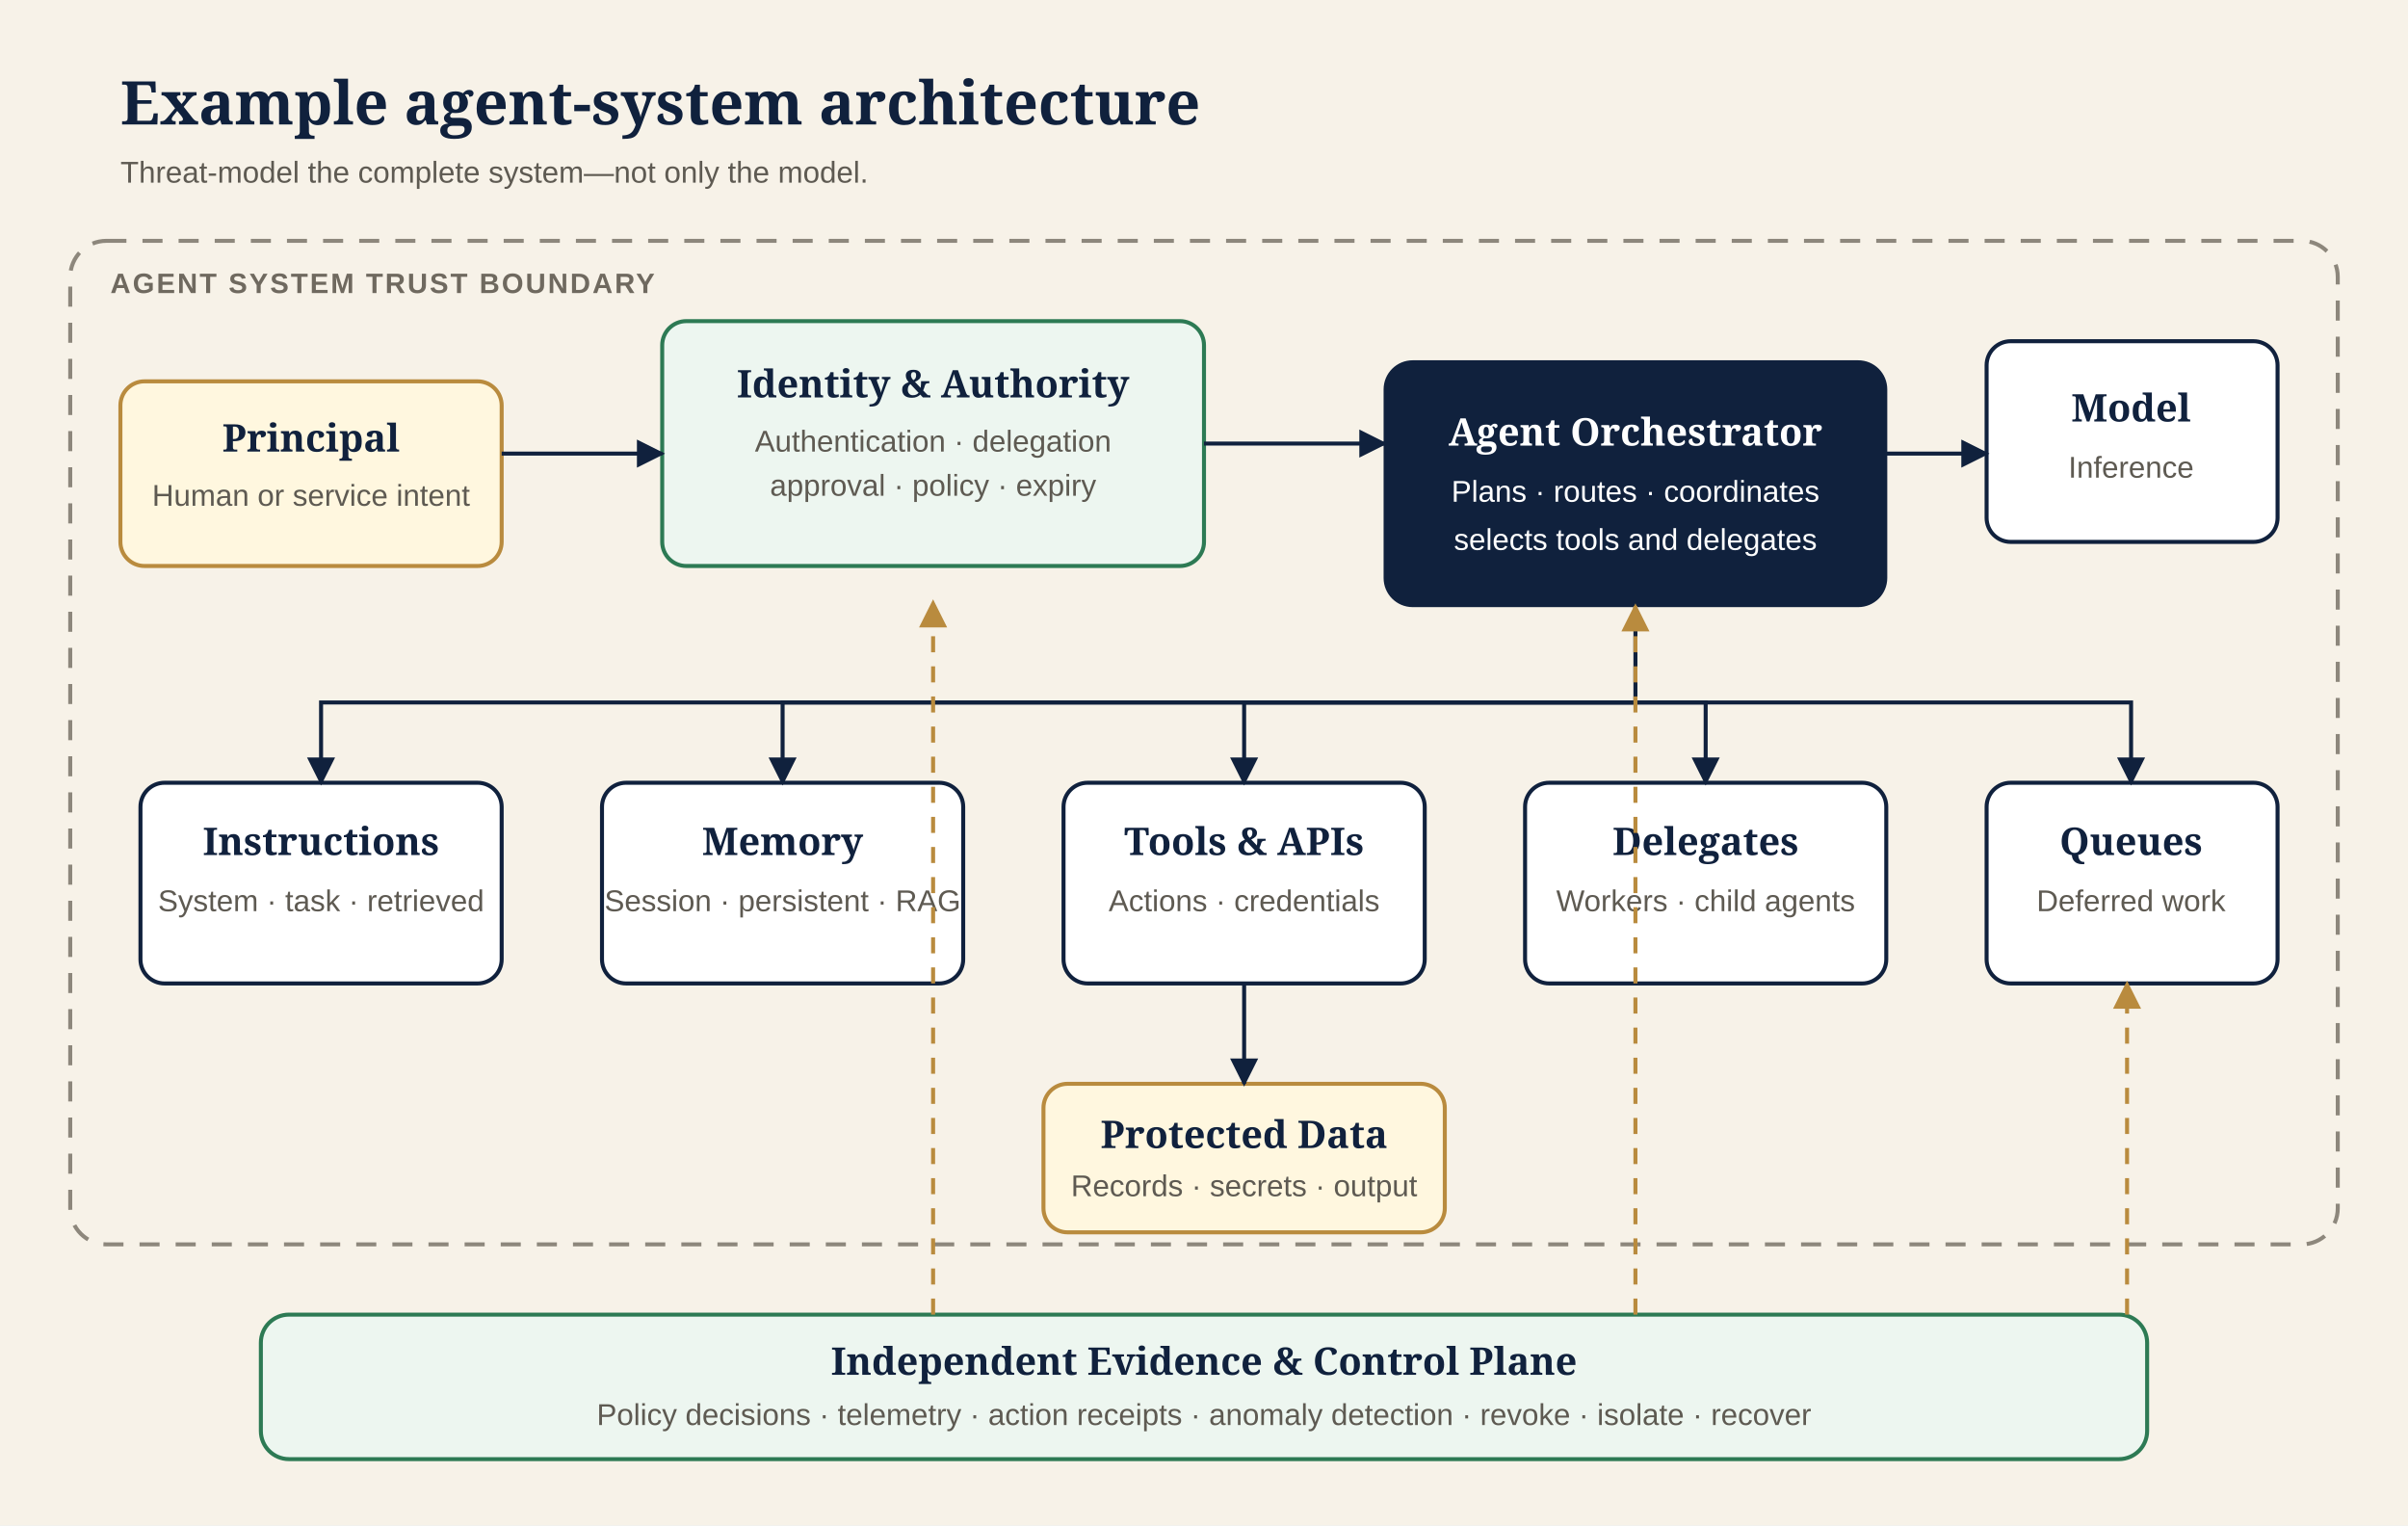
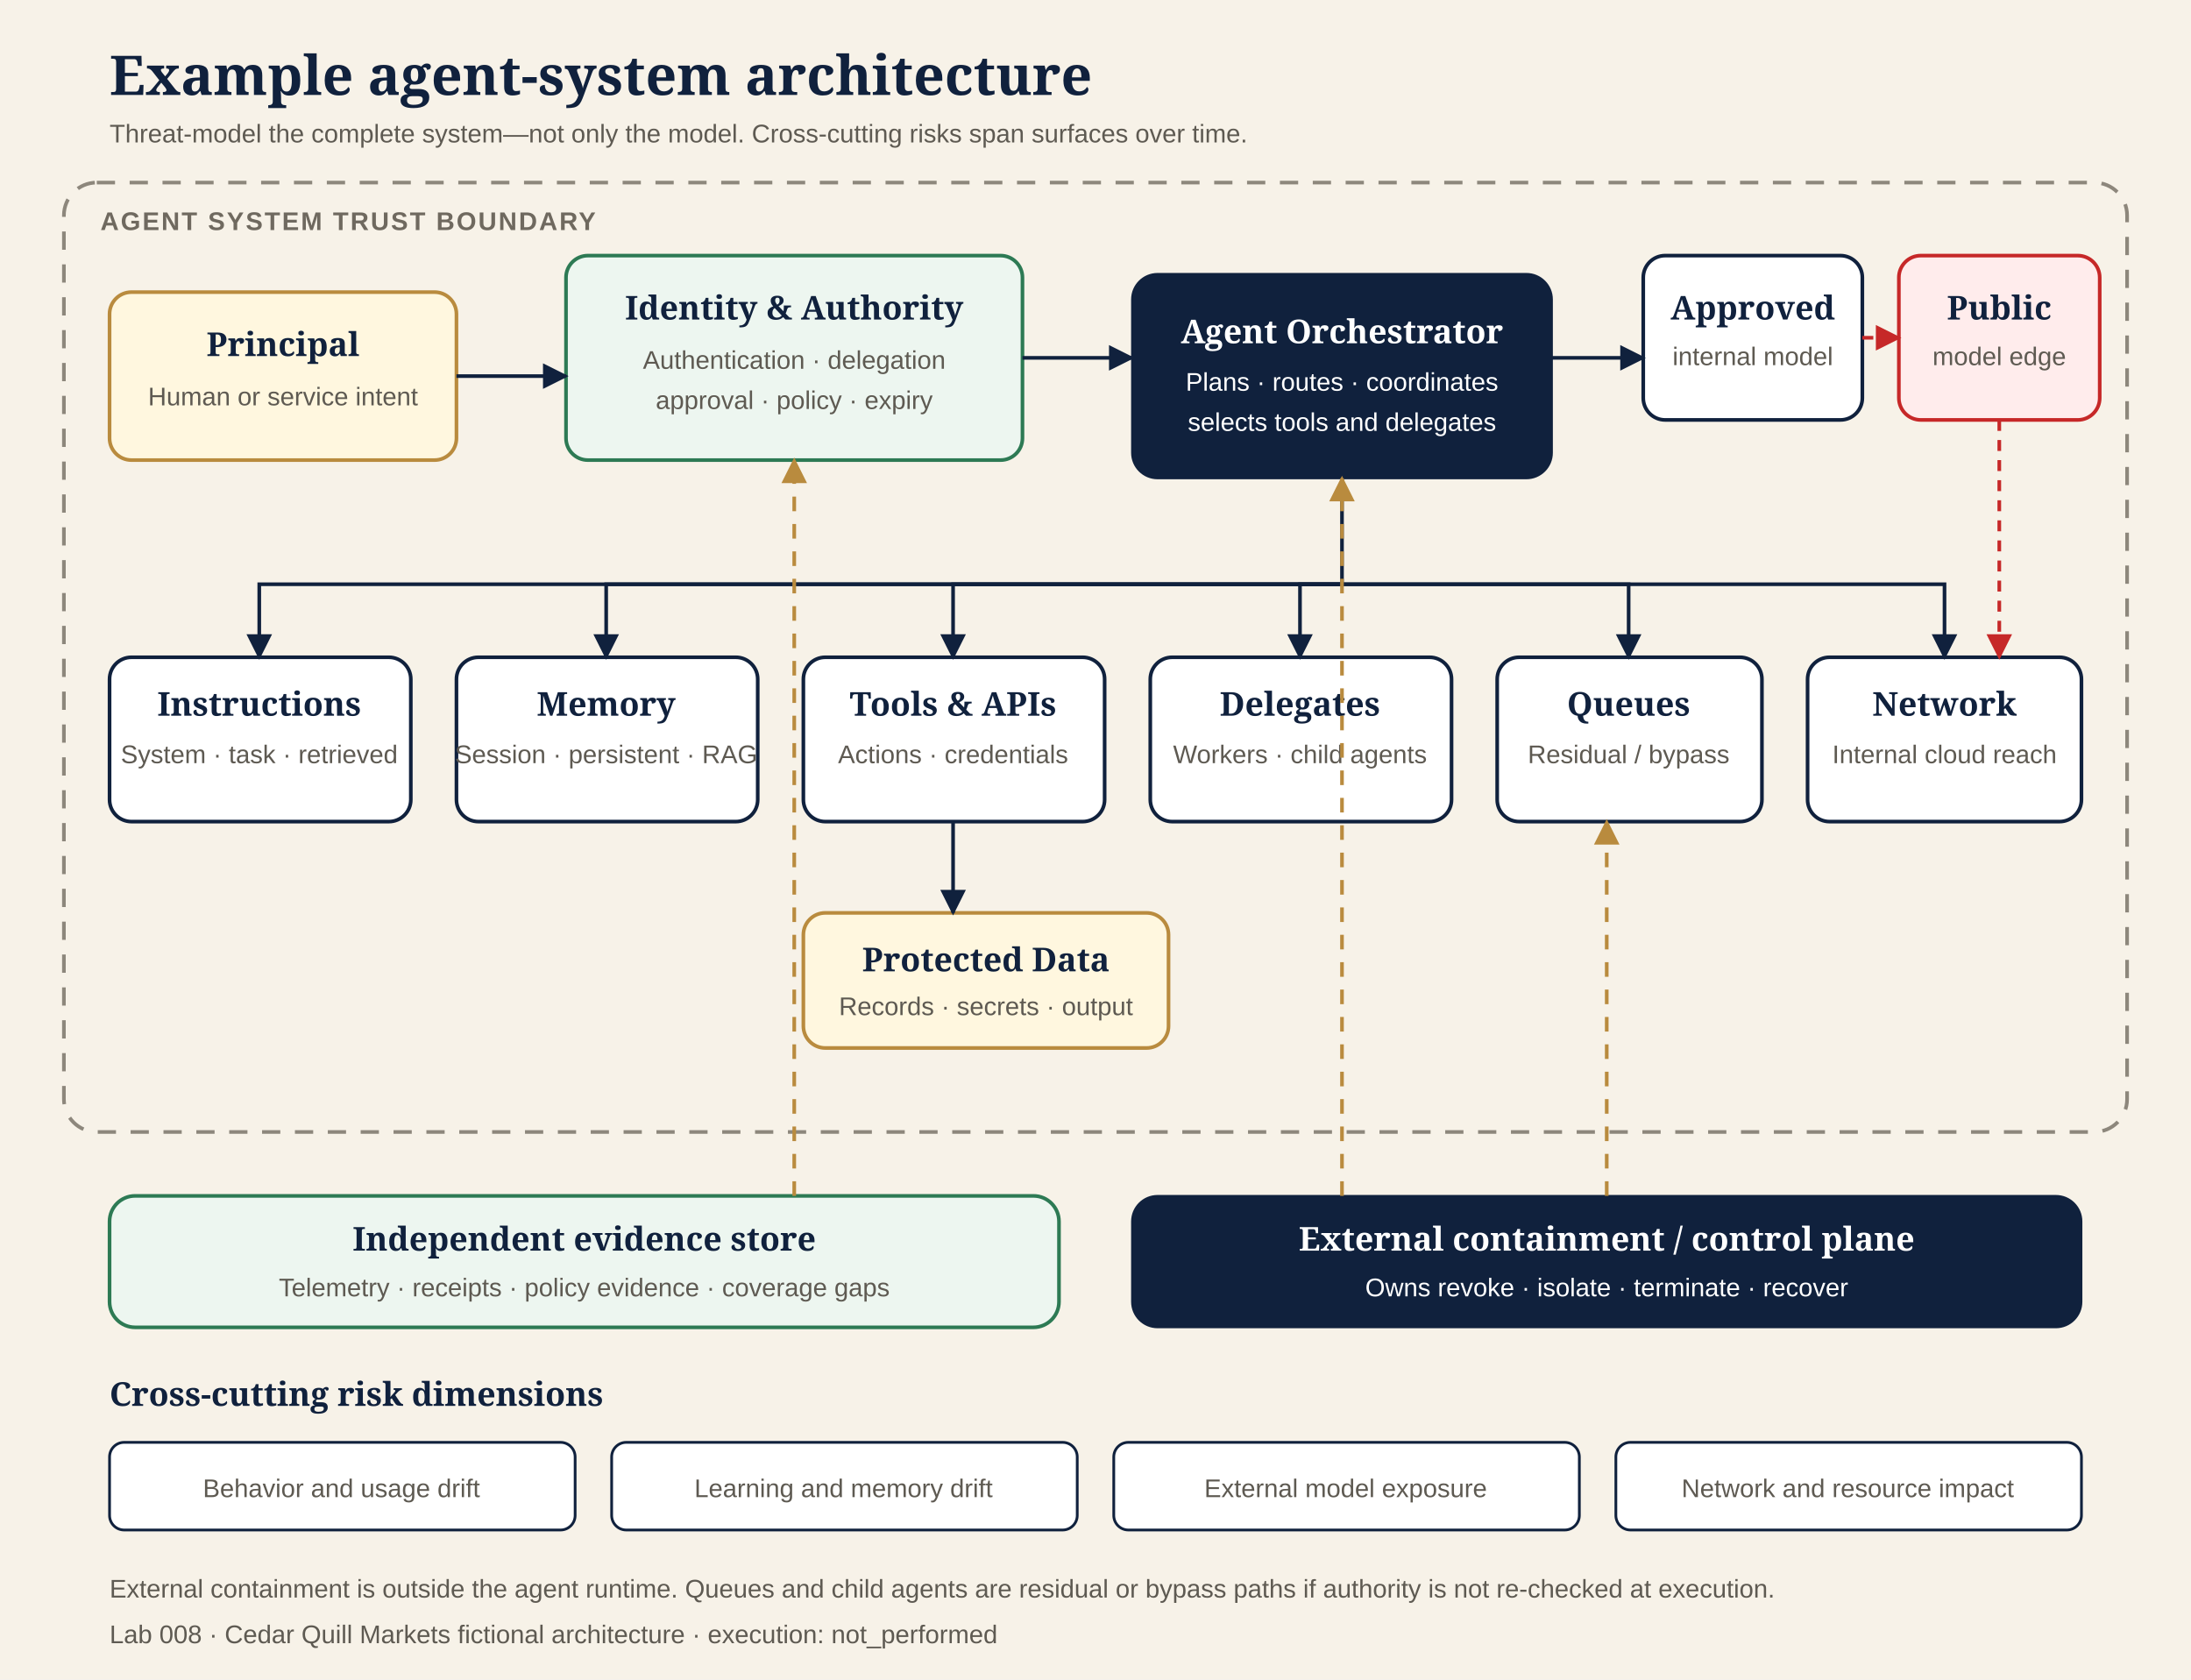
- <svg xmlns="http://www.w3.org/2000/svg" width="1200" height="760" viewBox="0 0 1200 760" role="img" aria-labelledby="title desc">
+ <svg xmlns="http://www.w3.org/2000/svg" width="1200" height="920" viewBox="0 0 1200 920" role="img" aria-labelledby="title desc">
  <defs>
    <marker id="arrow" viewBox="0 0 10 10" refX="9" refY="5" markerWidth="7" markerHeight="7" orient="auto-start-reverse">
      <path d="M0 0L10 5L0 10z" fill="#10213d" />
    </marker>
    <marker id="gold-arrow" viewBox="0 0 10 10" refX="9" refY="5" markerWidth="7" markerHeight="7" orient="auto-start-reverse">
      <path d="M0 0L10 5L0 10z" fill="#b98b3e" />
    </marker>
+     <marker id="red-arrow" viewBox="0 0 10 10" refX="9" refY="5" markerWidth="7" markerHeight="7" orient="auto-start-reverse">
+       <path d="M0 0L10 5L0 10z" fill="#c62828" />
+     </marker>
    <style>
-       .bg{fill:#f7f2e8}.zone{fill:#fff;stroke:#cfc5b4;stroke-width:2}.core{fill:#10213d;stroke:#10213d}.control{fill:#edf6f0;stroke:#2d7a54;stroke-width:2}.external{fill:#fff7df;stroke:#b98b3e;stroke-width:2}.node{fill:#fff;stroke:#10213d;stroke-width:2}.title{font:700 30px Georgia,serif;fill:#10213d}.label{font:700 19px Georgia,serif;fill:#10213d}.light{fill:#fff}.small{font:15px Arial,sans-serif;fill:#5e5a52}.small.light{fill:#fff}.line{fill:none;stroke:#10213d;stroke-width:2;marker-end:url(#arrow)}.dashed{fill:none;stroke:#b98b3e;stroke-width:2;stroke-dasharray:8 7;marker-end:url(#gold-arrow)}.boundary{fill:none;stroke:#8d877c;stroke-width:2;stroke-dasharray:10 8}.boundaryText{font:700 14px Arial,sans-serif;fill:#6f695f;letter-spacing:1px}
+       .bg{fill:#f7f2e8}.zone{fill:#fff;stroke:#cfc5b4;stroke-width:2}.core{fill:#10213d;stroke:#10213d}.control{fill:#edf6f0;stroke:#2d7a54;stroke-width:2}.external{fill:#fff7df;stroke:#b98b3e;stroke-width:2}.public{fill:#ffecec;stroke:#c62828;stroke-width:2}.node{fill:#fff;stroke:#10213d;stroke-width:2}.title{font:700 30px Georgia,serif;fill:#10213d}.label{font:700 18px Georgia,serif;fill:#10213d}.light{fill:#fff}.small{font:14px Arial,sans-serif;fill:#5e5a52}.small.light{fill:#fff}.line{fill:none;stroke:#10213d;stroke-width:2;marker-end:url(#arrow)}.dashed{fill:none;stroke:#b98b3e;stroke-width:2;stroke-dasharray:8 7;marker-end:url(#gold-arrow)}.risk{fill:none;stroke:#c62828;stroke-width:2;stroke-dasharray:6 5;marker-end:url(#red-arrow)}.boundary{fill:none;stroke:#8d877c;stroke-width:2;stroke-dasharray:10 8}.boundaryText{font:700 14px Arial,sans-serif;fill:#6f695f;letter-spacing:1px}.dim{fill:#fff;stroke:#10213d;stroke-width:1.5}
    </style>
  </defs>
-   <rect class="bg" width="1200" height="760" />
-   <text class="title" x="60" y="62">Example agent-system architecture</text>
-   <text class="small" x="60" y="91">Threat-model the complete system—not only the model.</text>
-   <rect class="boundary" x="35" y="120" width="1130" height="500" rx="18" />
-   <text class="boundaryText" x="55" y="146">AGENT SYSTEM TRUST BOUNDARY</text>
-   <rect class="external" x="60" y="190" width="190" height="92" rx="12" />
-   <text class="label" x="155" y="225" text-anchor="middle">Principal</text>
-   <text class="small" x="155" y="252" text-anchor="middle">Human or service intent</text>
-   <rect class="control" x="330" y="160" width="270" height="122" rx="12" />
-   <text class="label" x="465" y="198" text-anchor="middle">Identity &amp; Authority</text>
-   <text class="small" x="465" y="225" text-anchor="middle">Authentication · delegation</text>
-   <text class="small" x="465" y="247" text-anchor="middle">approval · policy · expiry</text>
-   <rect class="core" x="690" y="180" width="250" height="122" rx="14" />
-   <text class="label light" x="815" y="222" text-anchor="middle">Agent Orchestrator</text>
-   <text class="small light" x="815" y="250" text-anchor="middle">Plans · routes · coordinates</text>
-   <text class="small light" x="815" y="274" text-anchor="middle">selects tools and delegates</text>
-   <rect class="node" x="990" y="170" width="145" height="100" rx="12" />
-   <text class="label" x="1062" y="210" text-anchor="middle">Model</text>
-   <text class="small" x="1062" y="238" text-anchor="middle">Inference</text>
-   <rect class="node" x="70" y="390" width="180" height="100" rx="12" />
-   <text class="label" x="160" y="426" text-anchor="middle">Instructions</text>
-   <text class="small" x="160" y="454" text-anchor="middle">System · task · retrieved</text>
-   <rect class="node" x="300" y="390" width="180" height="100" rx="12" />
-   <text class="label" x="390" y="426" text-anchor="middle">Memory</text>
-   <text class="small" x="390" y="454" text-anchor="middle">Session · persistent · RAG</text>
-   <rect class="node" x="530" y="390" width="180" height="100" rx="12" />
-   <text class="label" x="620" y="426" text-anchor="middle">Tools &amp; APIs</text>
-   <text class="small" x="620" y="454" text-anchor="middle">Actions · credentials</text>
-   <rect class="node" x="760" y="390" width="180" height="100" rx="12" />
-   <text class="label" x="850" y="426" text-anchor="middle">Delegates</text>
-   <text class="small" x="850" y="454" text-anchor="middle">Workers · child agents</text>
-   <rect class="node" x="990" y="390" width="145" height="100" rx="12" />
-   <text class="label" x="1062" y="426" text-anchor="middle">Queues</text>
-   <text class="small" x="1062" y="454" text-anchor="middle">Deferred work</text>
-   <rect class="external" x="520" y="540" width="200" height="74" rx="12" />
-   <text class="label" x="620" y="572" text-anchor="middle">Protected Data</text>
-   <text class="small" x="620" y="596" text-anchor="middle">Records · secrets · output</text>
-   <path class="line" d="M250 226H330" />
-   <path class="line" d="M600 221H690" />
-   <path class="line" d="M940 226H990" />
-   <path class="line" d="M815 302V350H160V390" />
-   <path class="line" d="M815 350H390V390" />
-   <path class="line" d="M815 350H620V390" />
-   <path class="line" d="M815 350H850V390" />
-   <path class="line" d="M815 350H1062V390" />
-   <path class="line" d="M620 490V540" />
-   <rect class="control" x="130" y="655" width="940" height="72" rx="14" />
-   <text class="label" x="600" y="685" text-anchor="middle">Independent Evidence &amp; Control Plane</text>
-   <text class="small" x="600" y="710" text-anchor="middle">Policy decisions · telemetry · action receipts · anomaly detection · revoke · isolate · recover</text>
-   <path class="dashed" d="M465 655V300" />
-   <path class="dashed" d="M815 655V302" />
-   <path class="dashed" d="M1060 655V490" />
+   <rect class="bg" width="1200" height="920" />
+   <text class="title" x="60" y="52">Example agent-system architecture</text>
+   <text class="small" x="60" y="78">Threat-model the complete system—not only the model. Cross-cutting risks span surfaces over time.</text>
+   <rect class="boundary" x="35" y="100" width="1130" height="520" rx="18" />
+   <text class="boundaryText" x="55" y="126">AGENT SYSTEM TRUST BOUNDARY</text>
+   <rect class="external" x="60" y="160" width="190" height="92" rx="12" />
+   <text class="label" x="155" y="195" text-anchor="middle">Principal</text>
+   <text class="small" x="155" y="222" text-anchor="middle">Human or service intent</text>
+   <rect class="control" x="310" y="140" width="250" height="112" rx="12" />
+   <text class="label" x="435" y="175" text-anchor="middle">Identity &amp; Authority</text>
+   <text class="small" x="435" y="202" text-anchor="middle">Authentication · delegation</text>
+   <text class="small" x="435" y="224" text-anchor="middle">approval · policy · expiry</text>
+   <rect class="core" x="620" y="150" width="230" height="112" rx="14" />
+   <text class="label light" x="735" y="188" text-anchor="middle">Agent Orchestrator</text>
+   <text class="small light" x="735" y="214" text-anchor="middle">Plans · routes · coordinates</text>
+   <text class="small light" x="735" y="236" text-anchor="middle">selects tools and delegates</text>
+   <rect class="node" x="900" y="140" width="120" height="90" rx="12" />
+   <text class="label" x="960" y="175" text-anchor="middle">Approved</text>
+   <text class="small" x="960" y="200" text-anchor="middle">internal model</text>
+   <rect class="public" x="1040" y="140" width="110" height="90" rx="12" />
+   <text class="label" x="1095" y="175" text-anchor="middle">Public</text>
+   <text class="small" x="1095" y="200" text-anchor="middle">model edge</text>
+   <rect class="node" x="60" y="360" width="165" height="90" rx="12" />
+   <text class="label" x="142" y="392" text-anchor="middle">Instructions</text>
+   <text class="small" x="142" y="418" text-anchor="middle">System · task · retrieved</text>
+   <rect class="node" x="250" y="360" width="165" height="90" rx="12" />
+   <text class="label" x="332" y="392" text-anchor="middle">Memory</text>
+   <text class="small" x="332" y="418" text-anchor="middle">Session · persistent · RAG</text>
+   <rect class="node" x="440" y="360" width="165" height="90" rx="12" />
+   <text class="label" x="522" y="392" text-anchor="middle">Tools &amp; APIs</text>
+   <text class="small" x="522" y="418" text-anchor="middle">Actions · credentials</text>
+   <rect class="node" x="630" y="360" width="165" height="90" rx="12" />
+   <text class="label" x="712" y="392" text-anchor="middle">Delegates</text>
+   <text class="small" x="712" y="418" text-anchor="middle">Workers · child agents</text>
+   <rect class="node" x="820" y="360" width="145" height="90" rx="12" />
+   <text class="label" x="892" y="392" text-anchor="middle">Queues</text>
+   <text class="small" x="892" y="418" text-anchor="middle">Residual / bypass</text>
+   <rect class="node" x="990" y="360" width="150" height="90" rx="12" />
+   <text class="label" x="1065" y="392" text-anchor="middle">Network</text>
+   <text class="small" x="1065" y="418" text-anchor="middle">Internal cloud reach</text>
+   <rect class="external" x="440" y="500" width="200" height="74" rx="12" />
+   <text class="label" x="540" y="532" text-anchor="middle">Protected Data</text>
+   <text class="small" x="540" y="556" text-anchor="middle">Records · secrets · output</text>
+   <path class="line" d="M250 206H310" />
+   <path class="line" d="M560 196H620" />
+   <path class="line" d="M850 196H900" />
+   <path class="risk" d="M1020 185H1040" />
+   <path class="line" d="M735 262V320H142V360" />
+   <path class="line" d="M735 320H332V360" />
+   <path class="line" d="M735 320H522V360" />
+   <path class="line" d="M735 320H712V360" />
+   <path class="line" d="M735 320H892V360" />
+   <path class="line" d="M735 320H1065V360" />
+   <path class="line" d="M522 450V500" />
+   <rect class="control" x="60" y="655" width="520" height="72" rx="14" />
+   <text class="label" x="320" y="685" text-anchor="middle">Independent evidence store</text>
+   <text class="small" x="320" y="710" text-anchor="middle">Telemetry · receipts · policy evidence · coverage gaps</text>
+   <rect class="core" x="620" y="655" width="520" height="72" rx="14" />
+   <text class="label light" x="880" y="685" text-anchor="middle">External containment / control plane</text>
+   <text class="small light" x="880" y="710" text-anchor="middle">Owns revoke · isolate · terminate · recover</text>
+   <path class="dashed" d="M435 655V252" />
+   <path class="dashed" d="M735 655V262" />
+   <path class="dashed" d="M880 655V450" />
+   <path class="risk" d="M1095 230V360" />
+   <text class="label" x="60" y="770">Cross-cutting risk dimensions</text>
+   <rect class="dim" x="60" y="790" width="255" height="48" rx="8" />
+   <text class="small" x="187" y="820" text-anchor="middle">Behavior and usage drift</text>
+   <rect class="dim" x="335" y="790" width="255" height="48" rx="8" />
+   <text class="small" x="462" y="820" text-anchor="middle">Learning and memory drift</text>
+   <rect class="dim" x="610" y="790" width="255" height="48" rx="8" />
+   <text class="small" x="737" y="820" text-anchor="middle">External model exposure</text>
+   <rect class="dim" x="885" y="790" width="255" height="48" rx="8" />
+   <text class="small" x="1012" y="820" text-anchor="middle">Network and resource impact</text>
+   <text class="small" x="60" y="875">External containment is outside the agent runtime. Queues and child agents are residual or bypass paths if authority is not re-checked at execution.</text>
+   <text class="small" x="60" y="900">Lab 008 · Cedar Quill Markets fictional architecture · execution: not_performed</text>
</svg>
